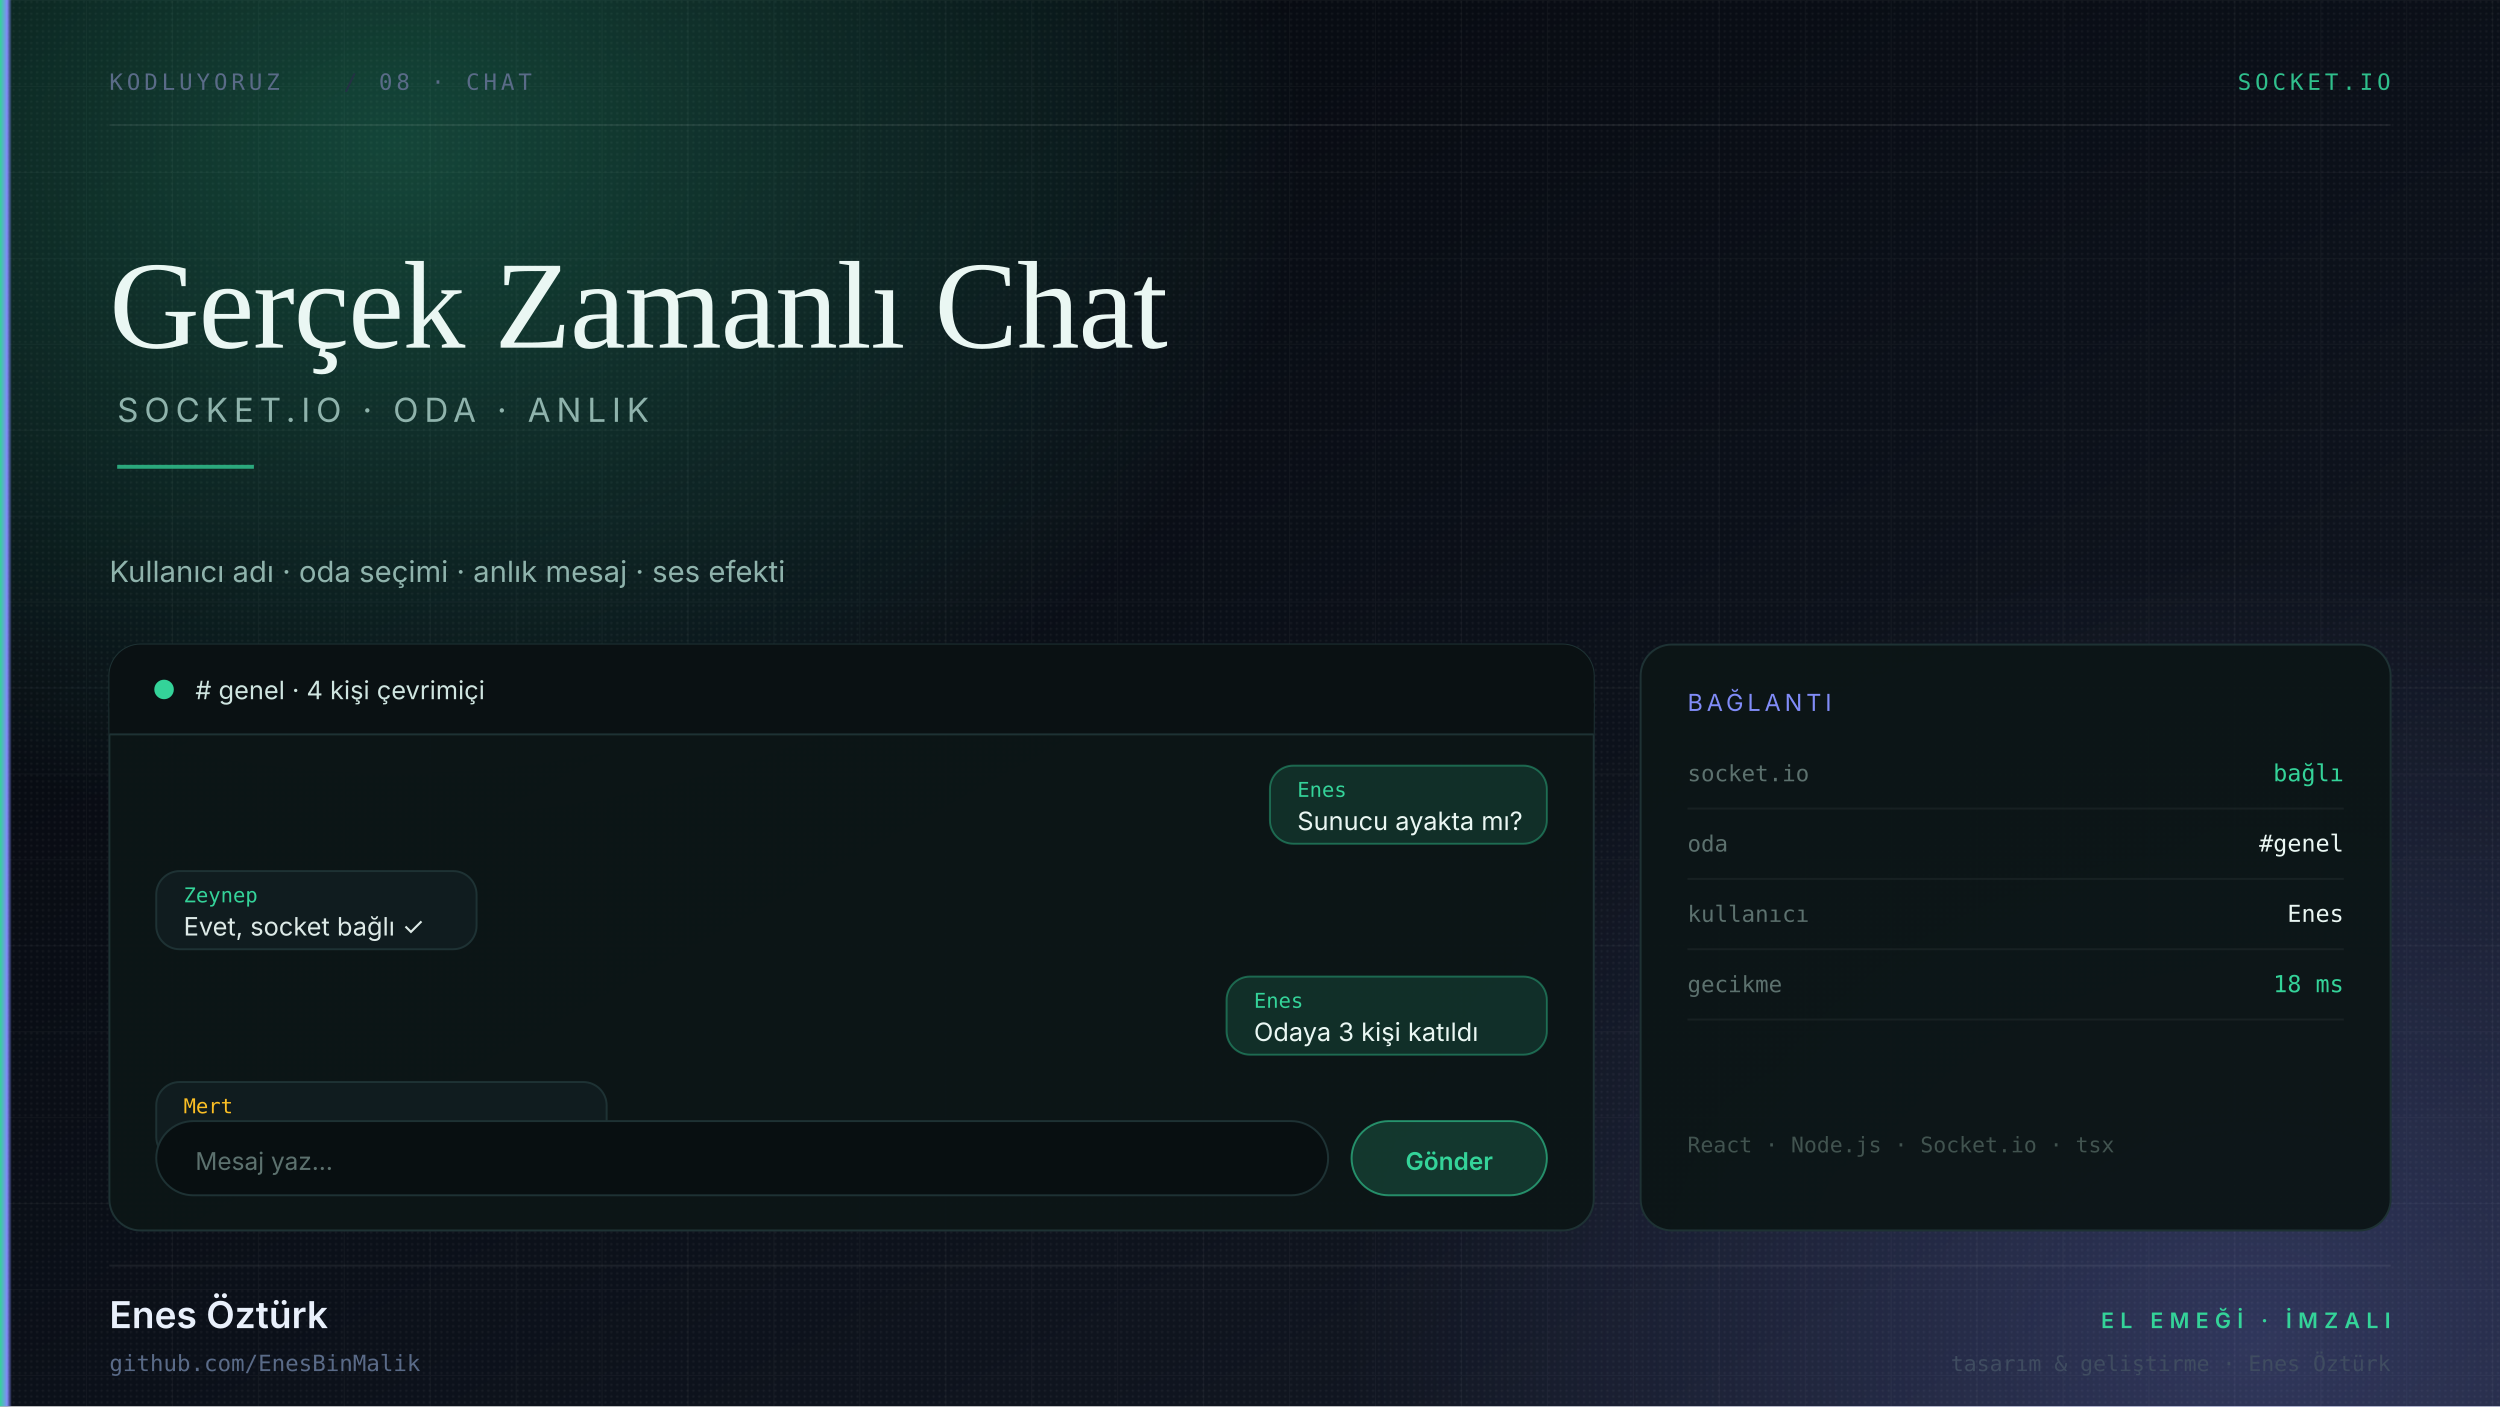
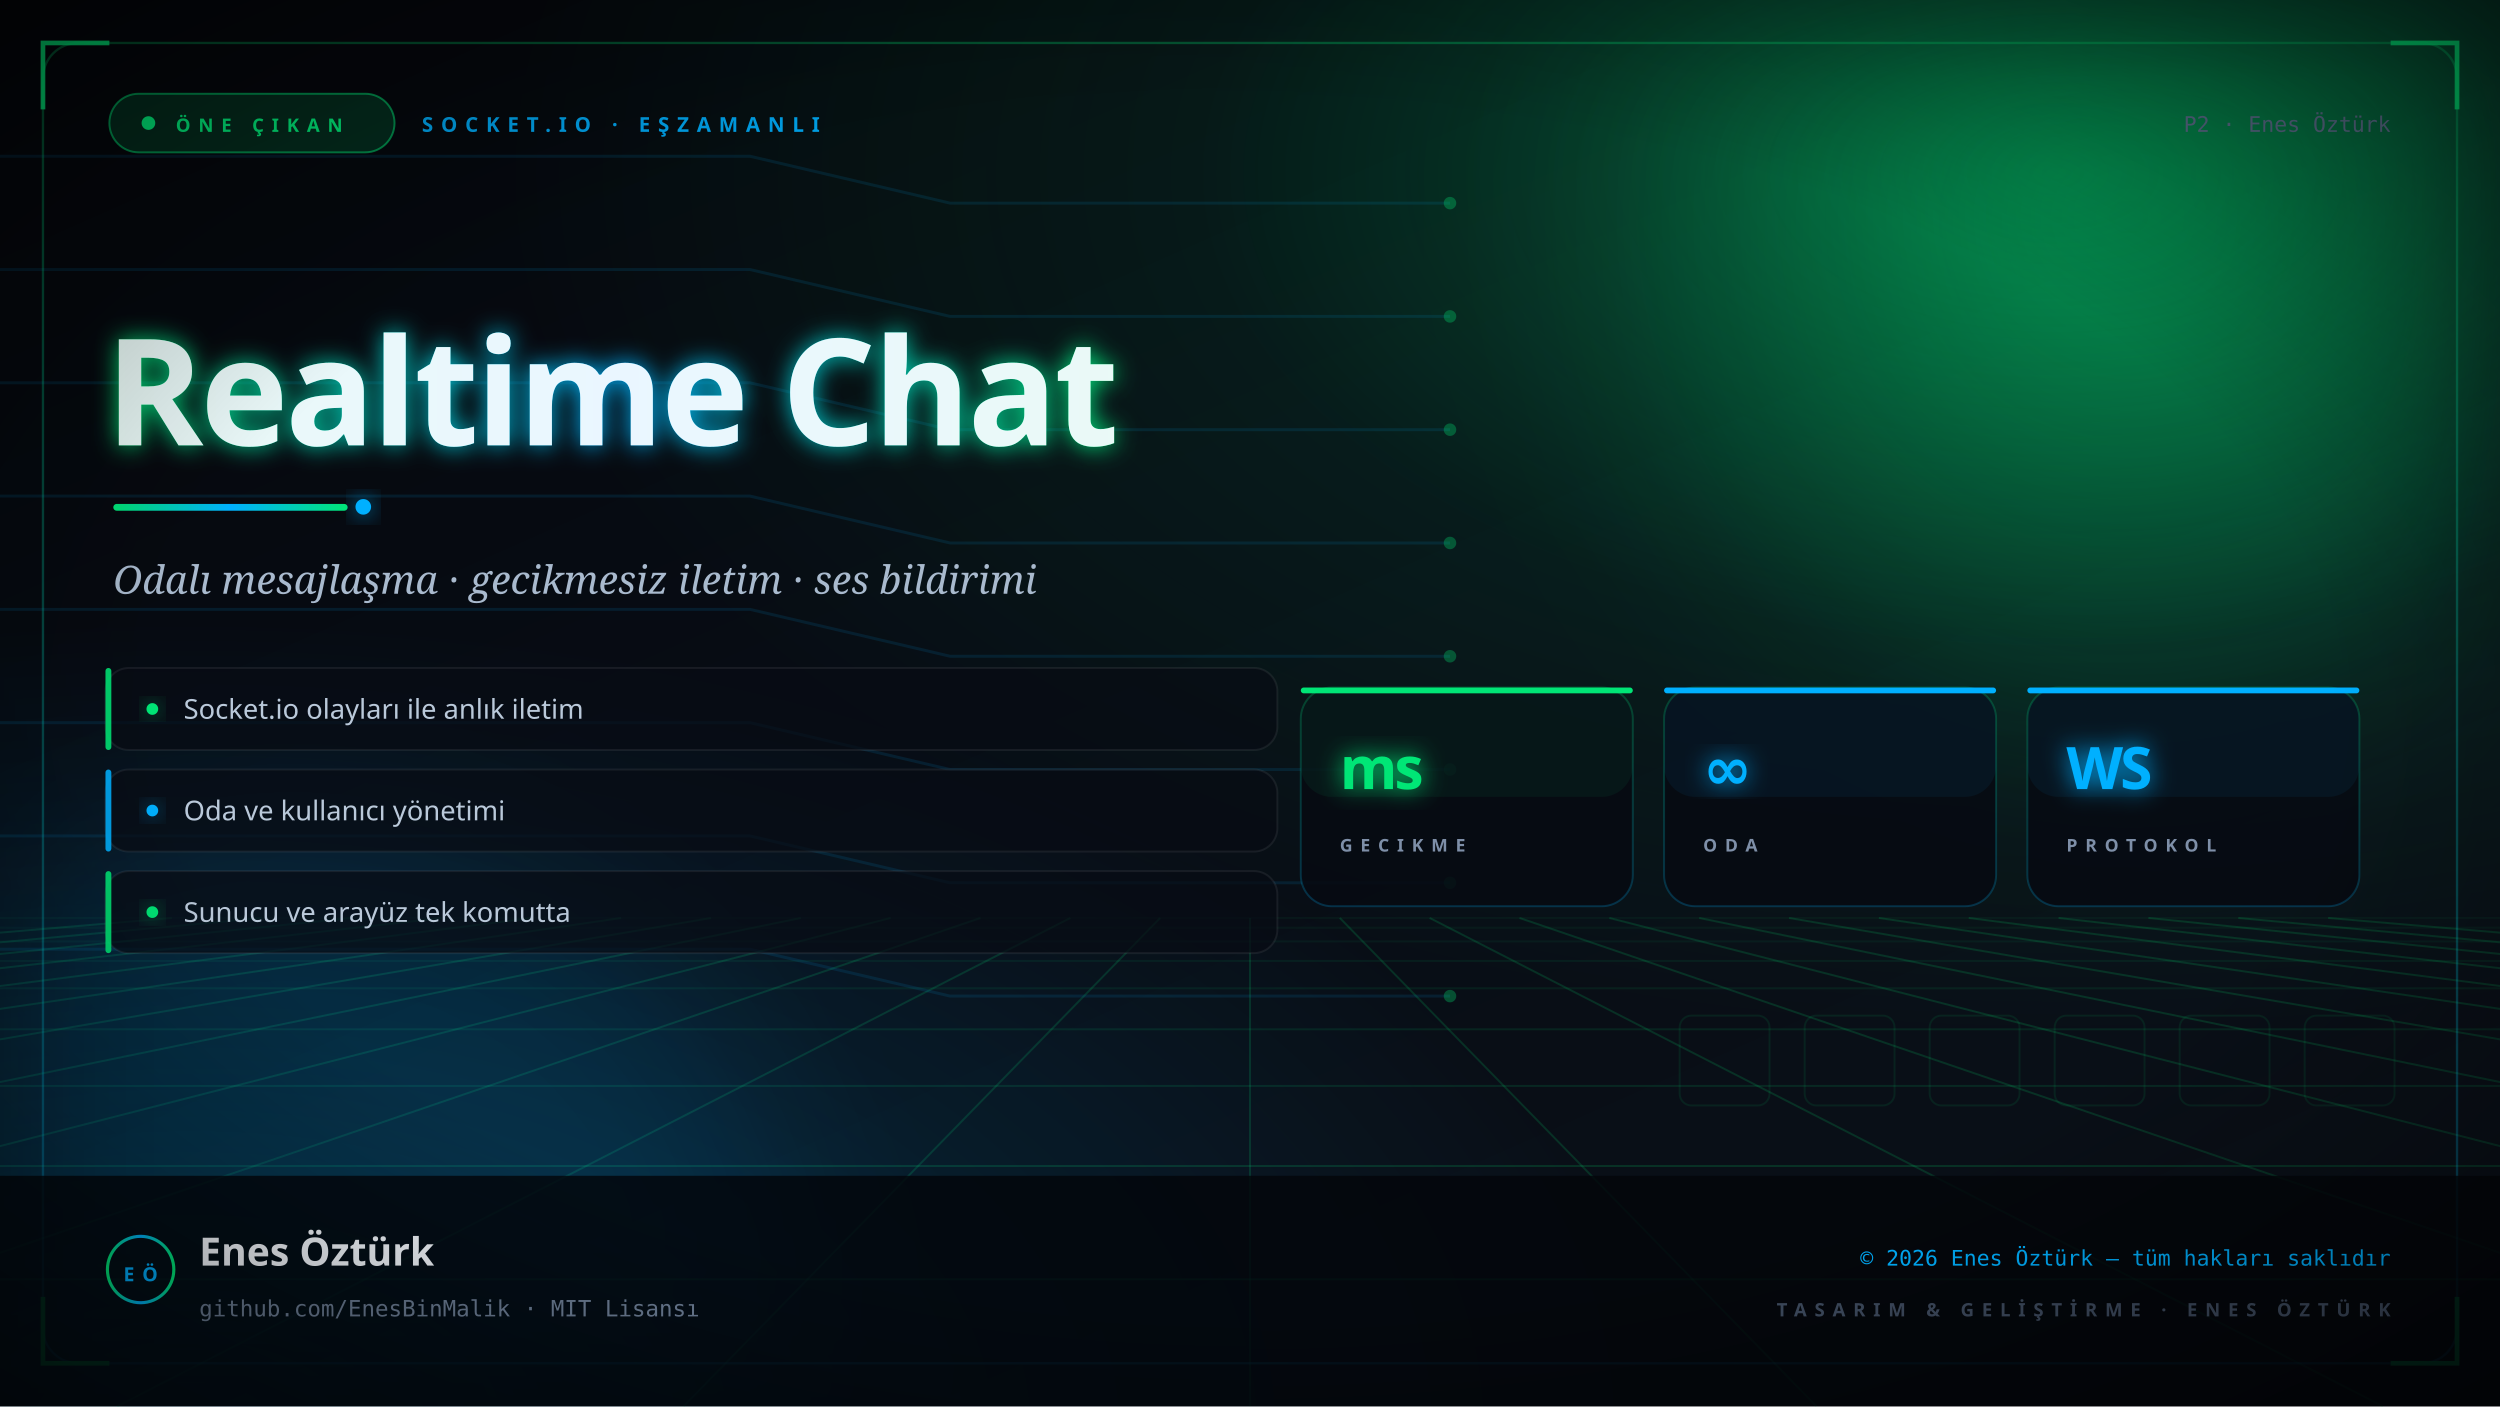
- <svg xmlns="http://www.w3.org/2000/svg" viewBox="0 0 1280 720" width="1280" height="720" role="img" aria-label="Gerçek Zamanlı Chat Uygulaması — Enes Öztürk">
+ <svg xmlns="http://www.w3.org/2000/svg" width="1280" height="720" viewBox="0 0 1280 720" role="img" aria-label="Realtime Chat">
+   <style>.t{font-family:'Segoe UI',system-ui,sans-serif}.ttl{font-family:'Segoe UI',system-ui,sans-serif;font-weight:700;letter-spacing:-1.5px}.m{font-family:'Consolas',monospace}.cap{font-family:'Segoe UI',sans-serif;font-weight:700;letter-spacing:4px}.ser{font-family:Georgia,serif;font-style:italic}</style>
  <defs>
-     <linearGradient id="bg" x1="0" y1="0" x2="1" y2="1">
-       <stop offset="0" stop-color="#05070C" />
-       <stop offset="52%" stop-color="#0B1019" />
-       <stop offset="100%" stop-color="#151A26" />
+     <linearGradient id="bg" x1="0" y1="0" x2="0.8" y2="1">
+       <stop offset="0" stop-color="#04060A" />
+       <stop offset="0.45" stop-color="#070C14" />
+       <stop offset="1" stop-color="#0A1018" />
    </linearGradient>
-     <linearGradient id="accent" x1="0" y1="0" x2="1" y2="0">
-       <stop offset="0" stop-color="#34D399" />
-       <stop offset="60%" stop-color="#818CF8" />
-       <stop offset="100%" stop-color="#818CF8" stop-opacity="0.05" />
+     <linearGradient id="ac" x1="0" y1="0" x2="1" y2="0">
+       <stop offset="0" stop-color="#00E676" />
+       <stop offset="0.5" stop-color="#00B0FF" />
+       <stop offset="1" stop-color="#00E676" />
    </linearGradient>
-     <radialGradient id="glow1" cx="50%" cy="50%" r="50%">
-       <stop offset="0" stop-color="#34D399" stop-opacity="0.30" />
-       <stop offset="100%" stop-color="#34D399" stop-opacity="0" />
+     <linearGradient id="acv" x1="0" y1="0" x2="0" y2="1">
+       <stop offset="0" stop-color="#00E676" />
+       <stop offset="1" stop-color="#00B0FF" />
+     </linearGradient>
+     <radialGradient id="g1" cx="0.82" cy="0.12" r="0.62">
+       <stop offset="0" stop-color="#00E676" stop-opacity="0.34" />
+       <stop offset="0.55" stop-color="#00E676" stop-opacity="0.07" />
+       <stop offset="1" stop-color="#00E676" stop-opacity="0" />
    </radialGradient>
-     <radialGradient id="glow2" cx="50%" cy="50%" r="50%">
-       <stop offset="0" stop-color="#818CF8" stop-opacity="0.26" />
-       <stop offset="100%" stop-color="#818CF8" stop-opacity="0" />
+     <radialGradient id="g2" cx="0.08" cy="1.02" r="0.58">
+       <stop offset="0" stop-color="#00B0FF" stop-opacity="0.22" />
+       <stop offset="1" stop-color="#00B0FF" stop-opacity="0" />
    </radialGradient>
-     <pattern id="grid" width="44" height="44" patternUnits="userSpaceOnUse">
-       <path d="M44 0H0V44" fill="none" stroke="#FFFFFF" stroke-opacity="0.035" />
-     </pattern>
-     <pattern id="noise" width="3" height="3" patternUnits="userSpaceOnUse">
-       <circle cx="1" cy="1" r="0.6" fill="#FFFFFF" fill-opacity="0.05" />
-     </pattern>
-     <linearGradient id="metal" x1="0" y1="0" x2="1" y2="1">
-       <stop offset="0" stop-color="#FFFFFF" stop-opacity="0.20" />
-       <stop offset="55%" stop-color="#FFFFFF" stop-opacity="0.04" />
-       <stop offset="100%" stop-color="#FFFFFF" stop-opacity="0.10" />
-     </linearGradient>
-     <linearGradient id="sheen" x1="0" y1="0" x2="1" y2="1">
-       <stop offset="0" stop-color="#FFFFFF" stop-opacity="0.14" />
-       <stop offset="55%" stop-color="#FFFFFF" stop-opacity="0" />
-     </linearGradient>
-     <style>.t{font-family:'Segoe UI',Inter,system-ui,-apple-system,Arial,sans-serif}.s{font-family:Georgia,'Times New Roman',serif}.m{font-family:'JetBrains Mono','Cascadia Code',Consolas,monospace}.ttl{font-family:Georgia,'Times New Roman',serif;letter-spacing:-0.5px}.cap{font-family:'Segoe UI',Inter,system-ui,-apple-system,Arial,sans-serif;font-weight:600;letter-spacing:3.2px}</style>
+     <radialGradient id="g3" cx="0.5" cy="0.5" r="0.5">
+       <stop offset="0" stop-color="#00E676" stop-opacity="0.9" />
+       <stop offset="1" stop-color="#00E676" stop-opacity="0" />
+     </radialGradient>
+     <radialGradient id="vig" cx="0.5" cy="0.5" r="0.78">
+       <stop offset="0.55" stop-color="#000000" stop-opacity="0" />
+       <stop offset="1" stop-color="#000000" stop-opacity="0.62" />
+     </radialGradient>
+     <filter id="blur40" x="-50%" y="-50%" width="200%" height="200%">
+       <feGaussianBlur stdDeviation="42" />
+     </filter>
+     <filter id="glow" x="-60%" y="-60%" width="220%" height="220%">
+       <feGaussianBlur stdDeviation="6" result="b" />
+       <feMerge>
+         <feMergeNode in="b" />
+         <feMergeNode in="SourceGraphic" />
+       </feMerge>
+     </filter>
+     <filter id="soft" x="-40%" y="-40%" width="180%" height="180%">
+       <feGaussianBlur stdDeviation="1.4" />
+     </filter>
  </defs>
  <rect width="1280" height="720" fill="url(#bg)" />
-   <rect width="1280" height="720" fill="url(#grid)" />
-   <rect width="1280" height="720" fill="url(#noise)" />
-   <ellipse cx="204" cy="72" rx="460" ry="360" fill="url(#glow1)" />
-   <ellipse cx="1152" cy="684" rx="460" ry="396" fill="url(#glow2)" />
-   <rect x="0" y="0" width="6" height="720" fill="url(#accent)" />
-   <g class="m" font-size="11.5" fill="#5A6B88" letter-spacing="2">
-     <text x="56" y="46">KODLUYORUZ</text>
-     <text x="176" y="46" fill="#243044">/</text>
-     <text x="194" y="46">08 · CHAT</text>
-     <text x="1224" y="46" text-anchor="end" fill="#34D399" fill-opacity="0.9">SOCKET.IO</text>
+   <g stroke="#00E676" stroke-opacity="0.16" stroke-width="1">
+     <line x1="88" y1="470" x2="-2840" y2="720" />
+     <line x1="134" y1="470" x2="-2550" y2="720" />
+     <line x1="180" y1="470" x2="-2260" y2="720" />
+     <line x1="226" y1="470" x2="-1970" y2="720" />
+     <line x1="272" y1="470" x2="-1680" y2="720" />
+     <line x1="318" y1="470" x2="-1390" y2="720" />
+     <line x1="364" y1="470" x2="-1100" y2="720" />
+     <line x1="410" y1="470" x2="-810" y2="720" />
+     <line x1="456" y1="470" x2="-520" y2="720" />
+     <line x1="502" y1="470" x2="-230" y2="720" />
+     <line x1="548" y1="470" x2="60" y2="720" />
+     <line x1="594" y1="470" x2="350" y2="720" />
+     <line x1="640" y1="470" x2="640" y2="720" />
+     <line x1="686" y1="470" x2="930" y2="720" />
+     <line x1="732" y1="470" x2="1220" y2="720" />
+     <line x1="778" y1="470" x2="1510" y2="720" />
+     <line x1="824" y1="470" x2="1800" y2="720" />
+     <line x1="870" y1="470" x2="2090" y2="720" />
+     <line x1="916" y1="470" x2="2380" y2="720" />
+     <line x1="962" y1="470" x2="2670" y2="720" />
+     <line x1="1008" y1="470" x2="2960" y2="720" />
+     <line x1="1054" y1="470" x2="3250" y2="720" />
+     <line x1="1100" y1="470" x2="3540" y2="720" />
+     <line x1="1146" y1="470" x2="3830" y2="720" />
+     <line x1="1192" y1="470" x2="4120" y2="720" />
+     <line x1="0" y1="470" x2="1280" y2="470" stroke-opacity="0.05" />
+     <line x1="0" y1="475" x2="1280" y2="475" stroke-opacity="0.05" />
+     <line x1="0" y1="482" x2="1280" y2="482" stroke-opacity="0.06" />
+     <line x1="0" y1="492" x2="1280" y2="492" stroke-opacity="0.07" />
+     <line x1="0" y1="506" x2="1280" y2="506" stroke-opacity="0.08" />
+     <line x1="0" y1="527" x2="1280" y2="527" stroke-opacity="0.10" />
+     <line x1="0" y1="556" x2="1280" y2="556" stroke-opacity="0.12" />
+     <line x1="0" y1="597" x2="1280" y2="597" stroke-opacity="0.16" />
+     <line x1="0" y1="655" x2="1280" y2="655" stroke-opacity="0.20" />
  </g>
-   <line x1="56" y1="64" x2="1224" y2="64" stroke="#FFFFFF" stroke-opacity="0.07" />
-   <text x="56" y="178" class="ttl" font-size="64" fill="#EAF7F3">Gerçek Zamanlı Chat</text>
-   <text x="60" y="216" class="t" font-size="17" fill="#8FB3AC" letter-spacing="3">SOCKET.IO · ODA · ANLIK</text>
-   <rect x="60" y="238" width="70" height="2" fill="#34D399" fill-opacity="0.75" />
-   <text x="56" y="298" class="t" font-size="15" fill="#8FB3AC">Kullanıcı adı · oda seçimi · anlık mesaj · ses efekti</text>
-   <rect x="56" y="330" width="760" height="300" rx="16" fill="#0C1517" fill-opacity="0.95" stroke="#1E3234" />
-   <rect x="56" y="330" width="760" height="46" rx="16" fill="#0A1113" />
-   <rect x="56" y="360" width="760" height="16" fill="#0A1113" />
-   <line x1="56" y1="376" x2="816" y2="376" stroke="#1E3234" />
-   <circle cx="84" cy="353" r="5" fill="#34D399" />
-   <text x="100" y="358" class="t" font-size="13" fill="#CFE5E0"># genel · 4 kişi çevrimiçi</text>
-   <rect x="650.2" y="392" width="141.8" height="40" rx="12" fill="#34D399" fill-opacity="0.14" stroke="#34D399" stroke-opacity="0.4" />
-   <text x="664.2" y="408" class="m" font-size="10.5" fill="#34D399">Enes</text>
-   <text x="664.2" y="425" class="t" font-size="13" fill="#EAF7F3">Sunucu ayakta mı?</text>
-   <rect x="80" y="446" width="164.0" height="40" rx="12" fill="#101C1F" stroke="#1E3234" />
-   <text x="94" y="462" class="m" font-size="10.5" fill="#34D399">Zeynep</text>
-   <text x="94" y="479" class="t" font-size="13" fill="#DDEAE7">Evet, socket bağlı ✓</text>
-   <rect x="628.0" y="500" width="164.0" height="40" rx="12" fill="#34D399" fill-opacity="0.14" stroke="#34D399" stroke-opacity="0.4" />
-   <text x="642.0" y="516" class="m" font-size="10.5" fill="#34D399">Enes</text>
-   <text x="642.0" y="533" class="t" font-size="13" fill="#EAF7F3">Odaya 3 kişi katıldı</text>
-   <rect x="80" y="554" width="230.6" height="40" rx="12" fill="#101C1F" stroke="#1E3234" />
-   <text x="94" y="570" class="m" font-size="10.5" fill="#FBBF24">Mert</text>
-   <text x="94" y="587" class="t" font-size="13" fill="#DDEAE7">Mesajlar anlık düşüyor, güzel</text>
-   <rect x="80" y="574" width="600" height="38" rx="19" fill="#080F11" stroke="#1E3234" />
-   <text x="100" y="599" class="t" font-size="12.5" fill="#5C716E">Mesaj yaz…</text>
-   <rect x="692" y="574" width="100" height="38" rx="19" fill="#34D399" fill-opacity="0.18" stroke="#34D399" stroke-opacity="0.6" />
-   <text x="742" y="599" text-anchor="middle" class="t" font-size="12.5" font-weight="600" fill="#34D399">Gönder</text>
-   <rect x="840" y="330" width="384" height="300" rx="16" fill="#0C1517" fill-opacity="0.95" stroke="#1E3234" />
-   <text x="864" y="364" class="t" font-size="12" fill="#818CF8" letter-spacing="2">BAĞLANTI</text>
-   <text x="864" y="400" class="m" font-size="11.5" fill="#5C716E">socket.io</text>
-   <text x="1200" y="400" text-anchor="end" class="m" font-size="12" fill="#34D399">bağlı</text>
-   <line x1="864" y1="414" x2="1200" y2="414" stroke="#FFFFFF" stroke-opacity="0.05" />
-   <text x="864" y="436" class="m" font-size="11.5" fill="#5C716E">oda</text>
-   <text x="1200" y="436" text-anchor="end" class="m" font-size="12" fill="#EAF7F3">#genel</text>
-   <line x1="864" y1="450" x2="1200" y2="450" stroke="#FFFFFF" stroke-opacity="0.05" />
-   <text x="864" y="472" class="m" font-size="11.5" fill="#5C716E">kullanıcı</text>
-   <text x="1200" y="472" text-anchor="end" class="m" font-size="12" fill="#EAF7F3">Enes</text>
-   <line x1="864" y1="486" x2="1200" y2="486" stroke="#FFFFFF" stroke-opacity="0.05" />
-   <text x="864" y="508" class="m" font-size="11.5" fill="#5C716E">gecikme</text>
-   <text x="1200" y="508" text-anchor="end" class="m" font-size="12" fill="#34D399">18 ms</text>
-   <line x1="864" y1="522" x2="1200" y2="522" stroke="#FFFFFF" stroke-opacity="0.05" />
-   <text x="864" y="590" class="m" font-size="11" fill="#41534F">React · Node.js · Socket.io · tsx</text>
-   <line x1="56" y1="648" x2="1224" y2="648" stroke="#FFFFFF" stroke-opacity="0.07" />
-   <text x="56" y="680" class="t" font-size="19" font-weight="600" fill="#E9F0FB">Enes Öztürk</text>
-   <text x="56" y="702" class="m" font-size="11.5" fill="#5A6B88">github.com/EnesBinMalik</text>
-   <text x="1224" y="680" text-anchor="end" class="cap" font-size="11" fill="#34D399">EL EMEĞİ · İMZALI</text>
-   <text x="1224" y="702" text-anchor="end" class="m" font-size="11" fill="#3F4C60">tasarım &amp; geliştirme · Enes Öztürk</text>
+   <circle cx="1090" cy="110" r="300" fill="url(#g3)" opacity="0.5" filter="url(#blur40)" />
+   <circle cx="150" cy="680" r="260" fill="#00B0FF" fill-opacity="0.10" filter="url(#blur40)" />
+   <rect width="1280" height="720" fill="url(#g1)" />
+   <rect width="1280" height="720" fill="url(#g2)" />
+   <path d="M0 80 H384.0 L486.4 104 H742.4" fill="none" stroke="#00B0FF" stroke-opacity="0.11" stroke-width="1.5" />
+   <circle cx="742.4" cy="104" r="3.2" fill="#00E676" fill-opacity="0.3" />
+   <path d="M0 138 H384.0 L486.4 162 H742.4" fill="none" stroke="#00B0FF" stroke-opacity="0.11" stroke-width="1.5" />
+   <circle cx="742.4" cy="162" r="3.2" fill="#00E676" fill-opacity="0.3" />
+   <path d="M0 196 H384.0 L486.4 220 H742.4" fill="none" stroke="#00B0FF" stroke-opacity="0.11" stroke-width="1.5" />
+   <circle cx="742.4" cy="220" r="3.2" fill="#00E676" fill-opacity="0.3" />
+   <path d="M0 254 H384.0 L486.4 278 H742.4" fill="none" stroke="#00B0FF" stroke-opacity="0.11" stroke-width="1.5" />
+   <circle cx="742.4" cy="278" r="3.2" fill="#00E676" fill-opacity="0.3" />
+   <path d="M0 312 H384.0 L486.4 336 H742.4" fill="none" stroke="#00B0FF" stroke-opacity="0.11" stroke-width="1.5" />
+   <circle cx="742.4" cy="336" r="3.2" fill="#00E676" fill-opacity="0.3" />
+   <path d="M0 370 H384.0 L486.4 394 H742.4" fill="none" stroke="#00B0FF" stroke-opacity="0.11" stroke-width="1.5" />
+   <circle cx="742.4" cy="394" r="3.2" fill="#00E676" fill-opacity="0.3" />
+   <path d="M0 428 H384.0 L486.4 452 H742.4" fill="none" stroke="#00B0FF" stroke-opacity="0.11" stroke-width="1.5" />
+   <circle cx="742.4" cy="452" r="3.2" fill="#00E676" fill-opacity="0.3" />
+   <path d="M0 486 H384.0 L486.4 510 H742.4" fill="none" stroke="#00B0FF" stroke-opacity="0.11" stroke-width="1.5" />
+   <circle cx="742.4" cy="510" r="3.2" fill="#00E676" fill-opacity="0.3" />
+   <rect x="860" y="520" width="46" height="46" rx="6" fill="none" stroke="#00E676" stroke-opacity="0.09" />
+   <rect x="924" y="520" width="46" height="46" rx="6" fill="none" stroke="#00E676" stroke-opacity="0.09" />
+   <rect x="988" y="520" width="46" height="46" rx="6" fill="none" stroke="#00E676" stroke-opacity="0.09" />
+   <rect x="1052" y="520" width="46" height="46" rx="6" fill="none" stroke="#00E676" stroke-opacity="0.09" />
+   <rect x="1116" y="520" width="46" height="46" rx="6" fill="none" stroke="#00E676" stroke-opacity="0.09" />
+   <rect x="1180" y="520" width="46" height="46" rx="6" fill="none" stroke="#00E676" stroke-opacity="0.09" />
+   <rect x="22" y="22" width="1236" height="676" rx="18" fill="none" stroke="url(#acv)" stroke-opacity="0.30" stroke-width="1.2" />
+   <path d="M22 56 L22 22 L56 22" fill="none" stroke="#00E676" stroke-width="2.4" stroke-opacity="0.85" />
+   <path d="M1258 56 L1258 22 L1224 22" fill="none" stroke="#00E676" stroke-width="2.4" stroke-opacity="0.85" />
+   <path d="M22 664 L22 698 L56 698" fill="none" stroke="#00E676" stroke-width="2.4" stroke-opacity="0.85" />
+   <path d="M1258 664 L1258 698 L1224 698" fill="none" stroke="#00E676" stroke-width="2.4" stroke-opacity="0.85" />
+   <rect x="56" y="48" width="146" height="30" rx="15" fill="#00E676" fill-opacity="0.16" stroke="#00E676" stroke-opacity="0.55" />
+   <circle cx="76" cy="63" r="3.5" fill="#00E676" />
+   <text x="90" y="67.5" class="cap" font-size="9.5" fill="#00E676">ÖNE ÇIKAN</text>
+   <text x="216" y="67.5" class="cap" font-size="10.5" fill="#00B0FF" fill-opacity="0.9">SOCKET.IO · EŞZAMANLI</text>
+   <text x="1224" y="67.5" text-anchor="end" class="m" font-size="11" fill="#5A6B88">P2 · Enes Öztürk</text>
+   <line x1="56" y1="98" x2="1224" y2="98" stroke="url(#ac)" stroke-opacity="0.35" />
+   <text x="54" y="228" class="ttl" font-size="76" fill="url(#ac)" filter="url(#glow)">Realtime Chat</text>
+   <text x="54" y="228" class="ttl" font-size="76" fill="#F8FBFF" fill-opacity="0.94">Realtime Chat</text>
+   <rect x="58" y="258" width="120" height="3.5" rx="1.75" fill="url(#ac)" />
+   <circle cx="186" cy="259.5" r="4" fill="#00B0FF" filter="url(#glow)" />
+   <text x="58" y="304" class="ser" font-size="20" fill="#A9BACE">Odalı mesajlaşma · gecikmesiz iletim · ses bildirimi</text>
+   <rect x="54" y="342" width="600" height="42" rx="12" fill="#070C14" fill-opacity="0.72" stroke="#FFFFFF" stroke-opacity="0.07" />
+   <rect x="54" y="342" width="3" height="42" rx="1.5" fill="#00E676" fill-opacity="0.9" />
+   <circle cx="78" cy="363" r="3" fill="#00E676" filter="url(#glow)" />
+   <text x="94" y="368" class="t" font-size="14" fill="#BAC9DA">Socket.io olayları ile anlık iletim</text>
+   <rect x="54" y="394" width="600" height="42" rx="12" fill="#070C14" fill-opacity="0.72" stroke="#FFFFFF" stroke-opacity="0.07" />
+   <rect x="54" y="394" width="3" height="42" rx="1.5" fill="#00B0FF" fill-opacity="0.9" />
+   <circle cx="78" cy="415" r="3" fill="#00B0FF" filter="url(#glow)" />
+   <text x="94" y="420" class="t" font-size="14" fill="#BAC9DA">Oda ve kullanıcı yönetimi</text>
+   <rect x="54" y="446" width="600" height="42" rx="12" fill="#070C14" fill-opacity="0.72" stroke="#FFFFFF" stroke-opacity="0.07" />
+   <rect x="54" y="446" width="3" height="42" rx="1.5" fill="#00E676" fill-opacity="0.9" />
+   <circle cx="78" cy="467" r="3" fill="#00E676" filter="url(#glow)" />
+   <text x="94" y="472" class="t" font-size="14" fill="#BAC9DA">Sunucu ve arayüz tek komutta</text>
+   <rect x="666" y="352" width="170" height="112" rx="16" fill="#060A12" fill-opacity="0.9" stroke="url(#acv)" stroke-opacity="0.22" />
+   <rect x="666" y="352" width="170" height="3" rx="1.5" fill="#00E676" />
+   <rect x="666" y="352" width="170" height="56" rx="16" fill="#00E676" fill-opacity="0.06" />
+   <text x="686" y="404" class="ttl" font-size="30" fill="#00E676" filter="url(#glow)">ms</text>
+   <text x="686" y="436" class="cap" font-size="9" fill="#7E8FA8">GECIKME</text>
+   <rect x="852" y="352" width="170" height="112" rx="16" fill="#060A12" fill-opacity="0.9" stroke="url(#acv)" stroke-opacity="0.22" />
+   <rect x="852" y="352" width="170" height="3" rx="1.5" fill="#00B0FF" />
+   <rect x="852" y="352" width="170" height="56" rx="16" fill="#00B0FF" fill-opacity="0.06" />
+   <text x="872" y="404" class="ttl" font-size="30" fill="#00B0FF" filter="url(#glow)">∞</text>
+   <text x="872" y="436" class="cap" font-size="9" fill="#7E8FA8">ODA</text>
+   <rect x="1038" y="352" width="170" height="112" rx="16" fill="#060A12" fill-opacity="0.9" stroke="url(#acv)" stroke-opacity="0.22" />
+   <rect x="1038" y="352" width="170" height="3" rx="1.5" fill="#00B0FF" />
+   <rect x="1038" y="352" width="170" height="56" rx="16" fill="#00B0FF" fill-opacity="0.06" />
+   <text x="1058" y="404" class="ttl" font-size="30" fill="#00B0FF" filter="url(#glow)">WS</text>
+   <text x="1058" y="436" class="cap" font-size="9" fill="#7E8FA8">PROTOKOL</text>
+   <rect x="0" y="602" width="1280" height="118" fill="#03060A" fill-opacity="0.82" />
+   <line x1="0" y1="602" x2="1280" y2="602" stroke="url(#ac)" stroke-opacity="0.5" />
+   <circle cx="72" cy="650" r="17" fill="none" stroke="url(#ac)" stroke-width="1.6" />
+   <text x="72" y="656" text-anchor="middle" class="cap" font-size="10" fill="#00B0FF">EÖ</text>
+   <text x="102" y="648" class="t" font-size="20" font-weight="600" fill="#F2F6FB">Enes Öztürk</text>
+   <text x="102" y="674" class="m" font-size="11.5" fill="#6B7C93">github.com/EnesBinMalik · MIT Lisansı</text>
+   <text x="1224" y="648" text-anchor="end" class="m" font-size="11" fill="#00B0FF">© 2026 Enes Öztürk — tüm hakları saklıdır</text>
+   <text x="1224" y="674" text-anchor="end" class="cap" font-size="9.5" fill="#3F4C60">TASARIM &amp; GELİŞTİRME · ENES ÖZTÜRK</text>
+   <rect width="1280" height="720" fill="url(#vig)" />
</svg>
